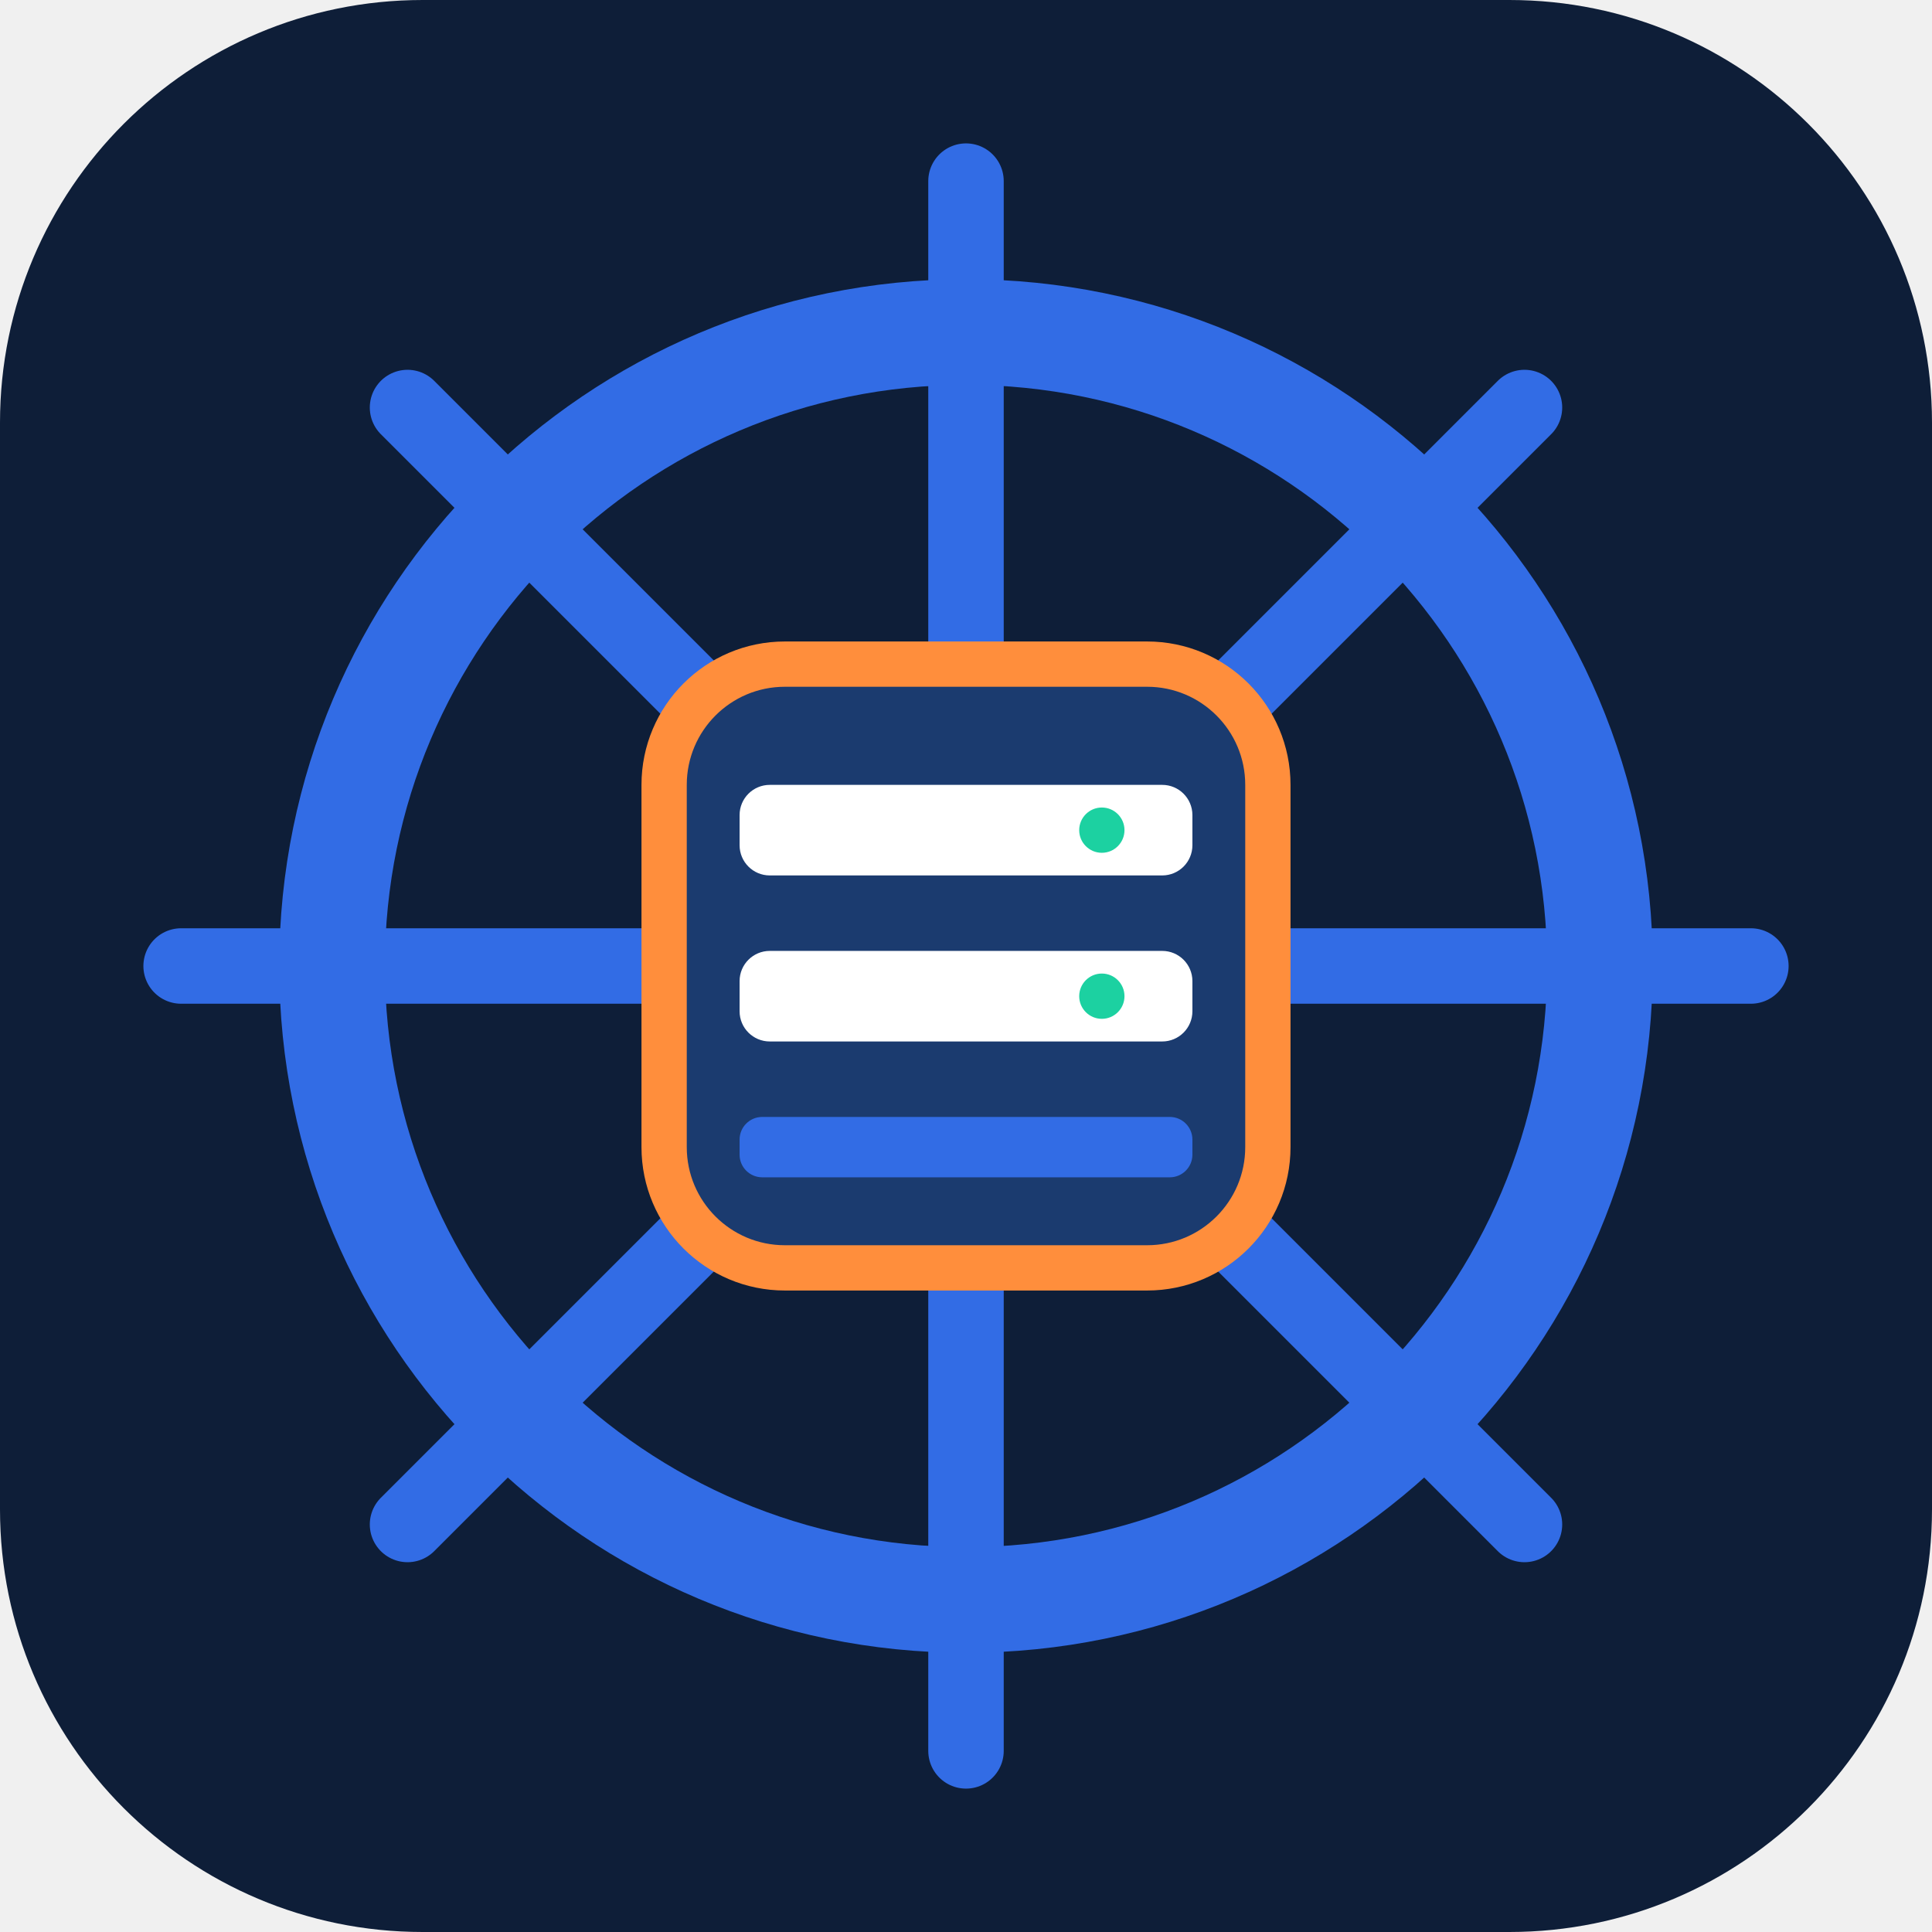
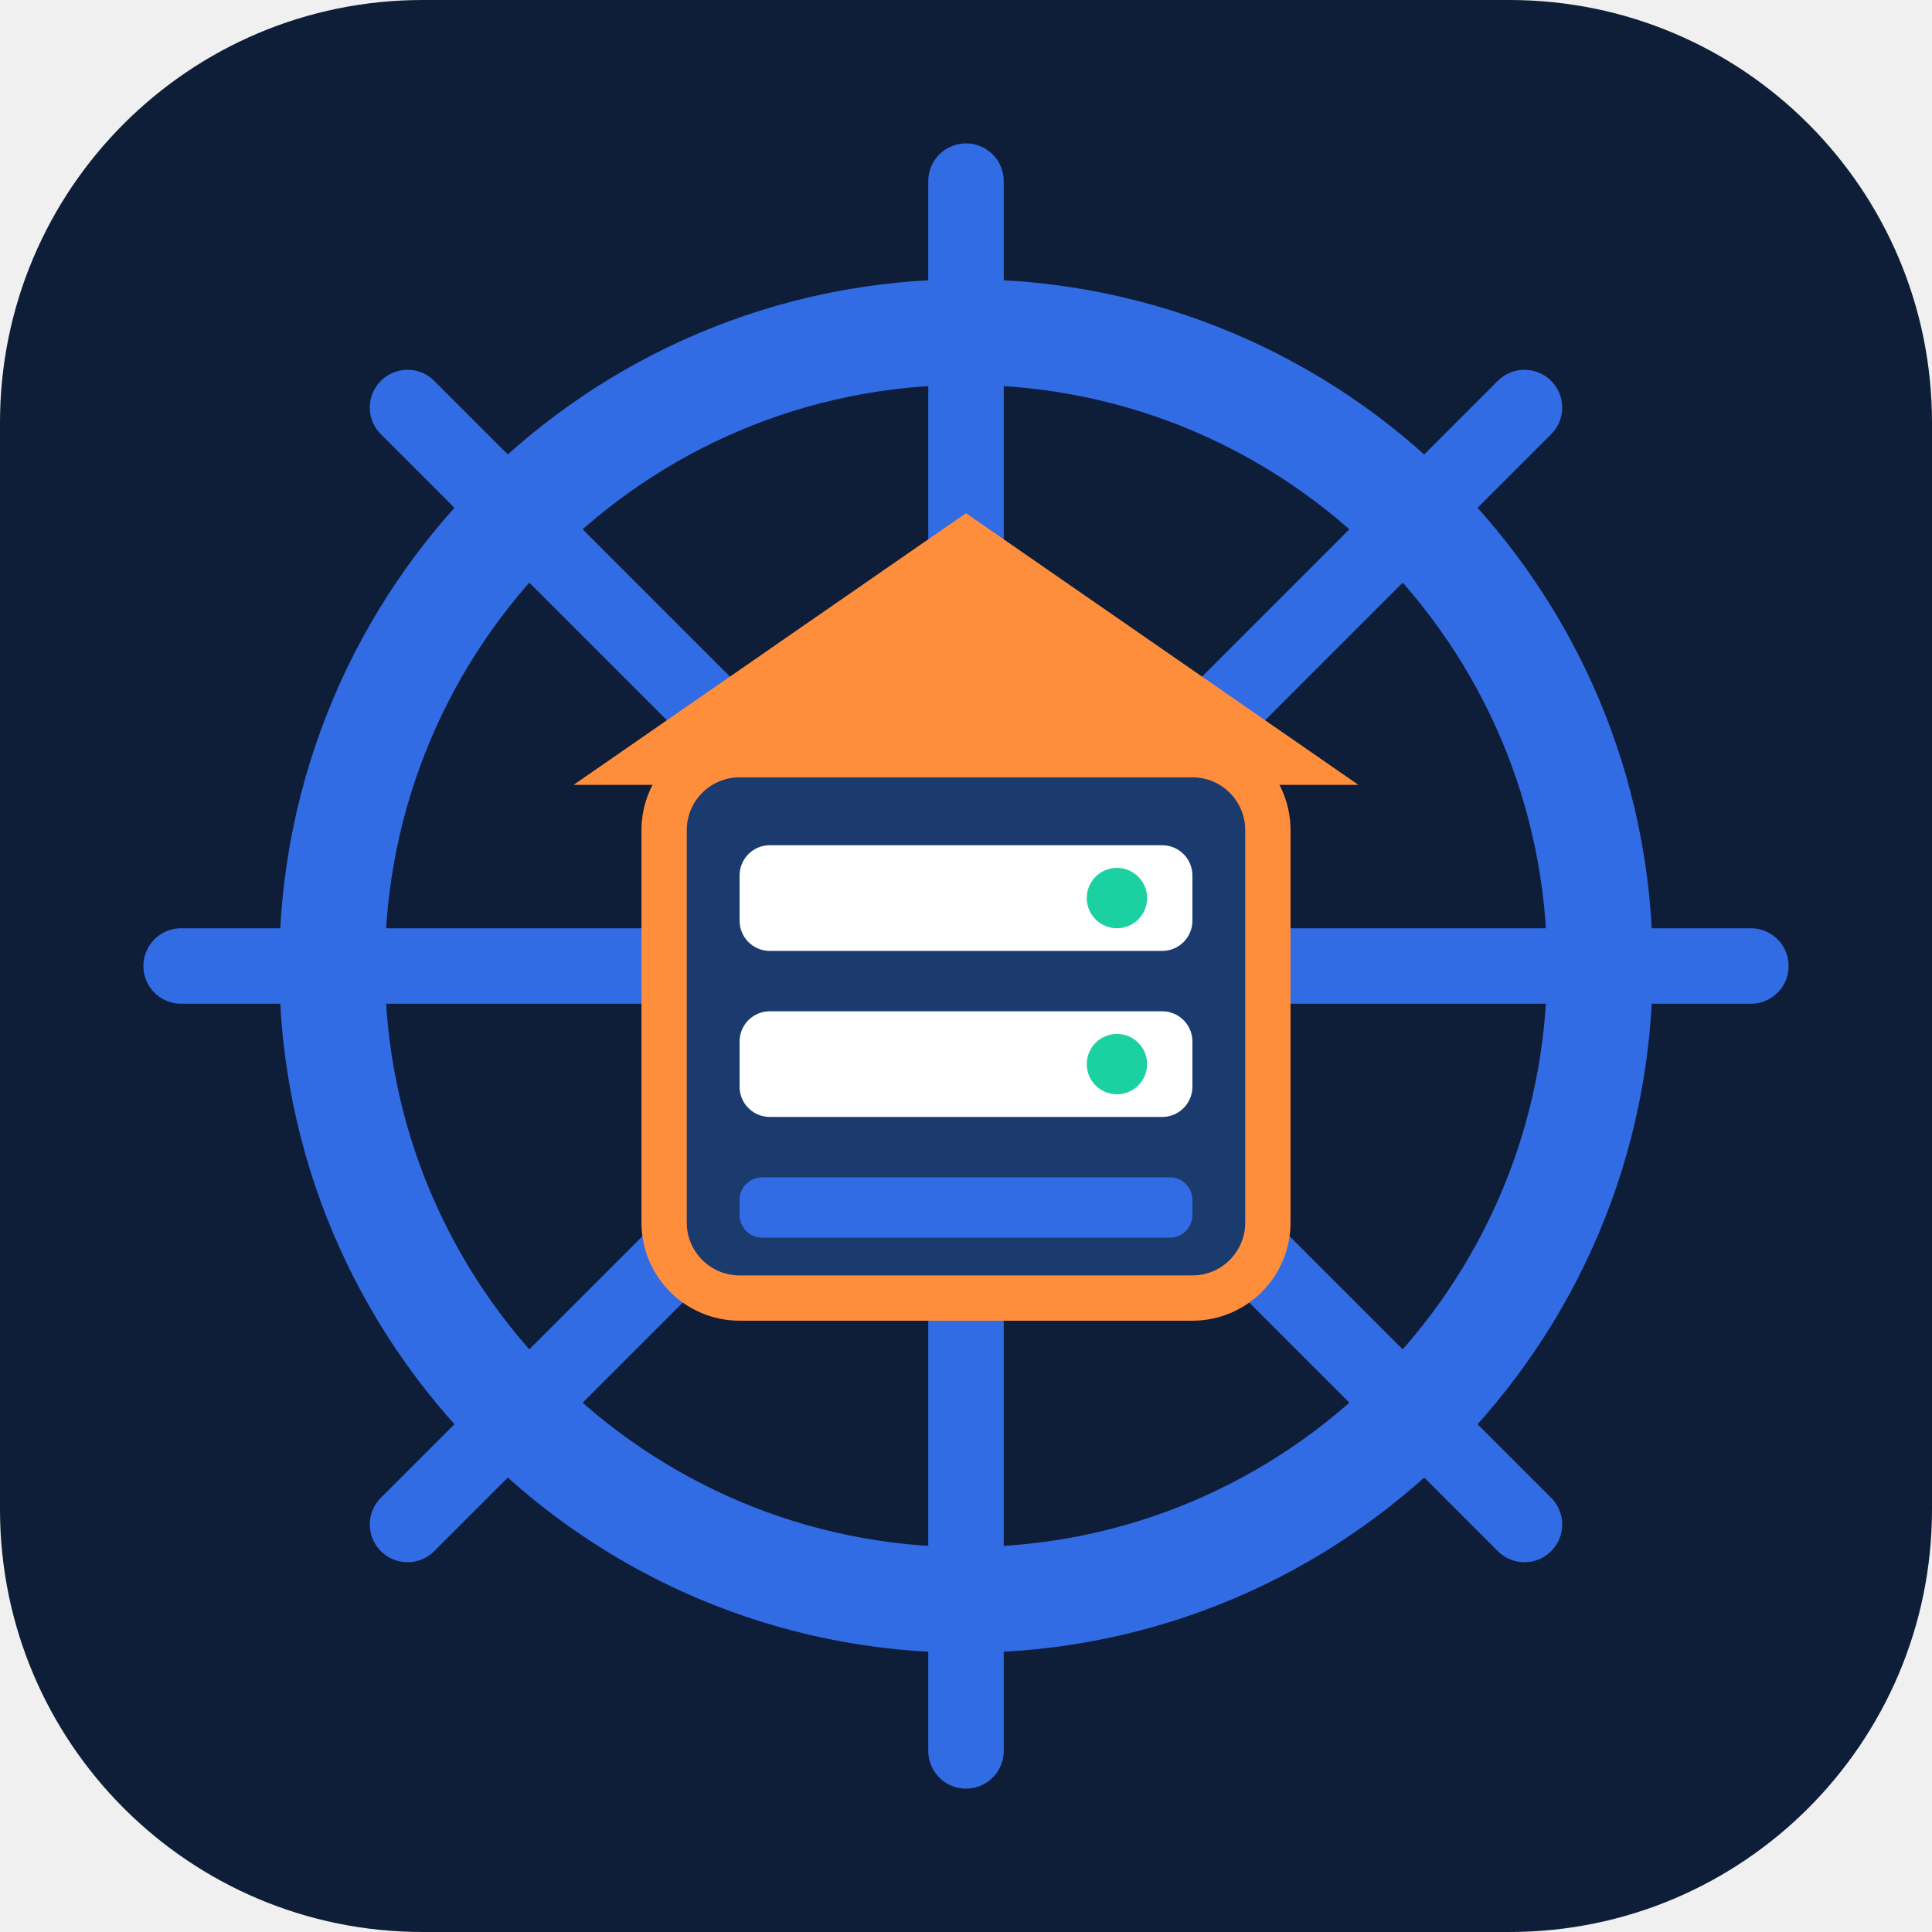
<svg xmlns="http://www.w3.org/2000/svg" viewBox="0 0 128 128" width="128" height="128">
  <rect width="128" height="128" rx="28" fill="#0E1E38" />
  <circle cx="64" cy="64" r="42" fill="none" stroke="#326CE5" stroke-width="7" />
  <line x1="64" y1="12" x2="64" y2="116" stroke="#326CE5" stroke-width="5" stroke-linecap="round" />
  <line x1="12" y1="64" x2="116" y2="64" stroke="#326CE5" stroke-width="5" stroke-linecap="round" />
  <line x1="27" y1="27" x2="101" y2="101" stroke="#326CE5" stroke-width="5" stroke-linecap="round" />
  <line x1="27" y1="101" x2="101" y2="27" stroke="#326CE5" stroke-width="5" stroke-linecap="round" />
-   <rect x="44" y="44" width="40" height="40" rx="8" fill="#1B3B6F" stroke="#FF8E3C" stroke-width="3" />
-   <rect x="49" y="52" width="30" height="6" rx="2" fill="#FFFFFF" />
-   <circle cx="73" cy="55" r="1.5" fill="#1CD1A1" />
-   <rect x="49" y="63" width="30" height="6" rx="2" fill="#FFFFFF" />
-   <circle cx="73" cy="66" r="1.5" fill="#1CD1A1" />
-   <rect x="49" y="74" width="30" height="4" rx="1.5" fill="#326CE5" />
+   <polygon points="64,34 38,52 90,52" fill="#FF8E3C" />
+   <rect x="44" y="50" width="40" height="36" rx="5" fill="#1B3B6F" stroke="#FF8E3C" stroke-width="3" />
+   <rect x="49" y="56" width="30" height="7" rx="2" fill="#FFFFFF" />
+   <circle cx="74" cy="59.5" r="2" fill="#1CD1A1" />
+   <rect x="49" y="67" width="30" height="7" rx="2" fill="#FFFFFF" />
+   <circle cx="74" cy="70.5" r="2" fill="#1CD1A1" />
+   <rect x="49" y="78" width="30" height="4" rx="1.5" fill="#326CE5" />
</svg>
